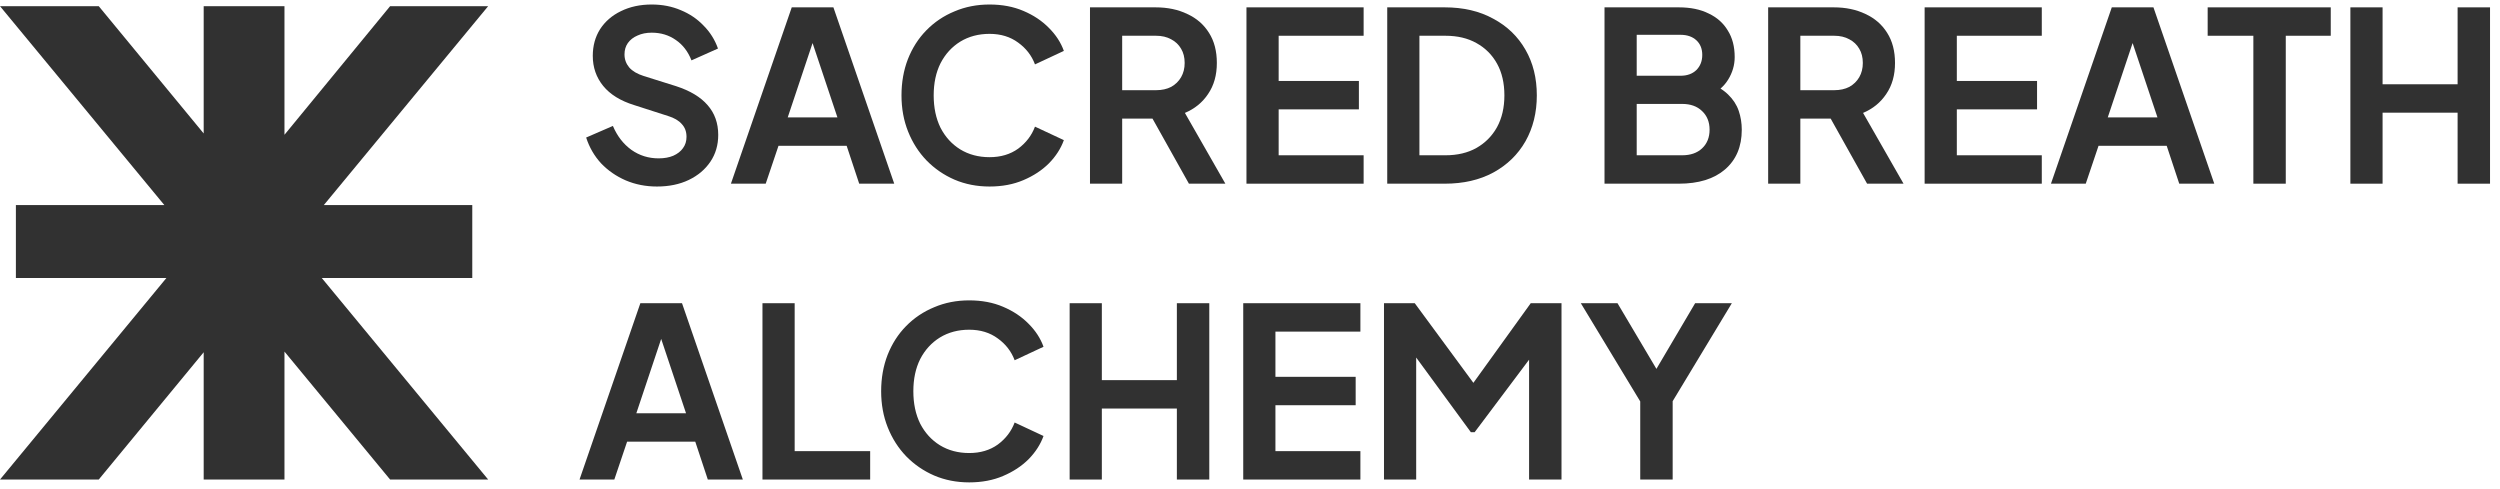
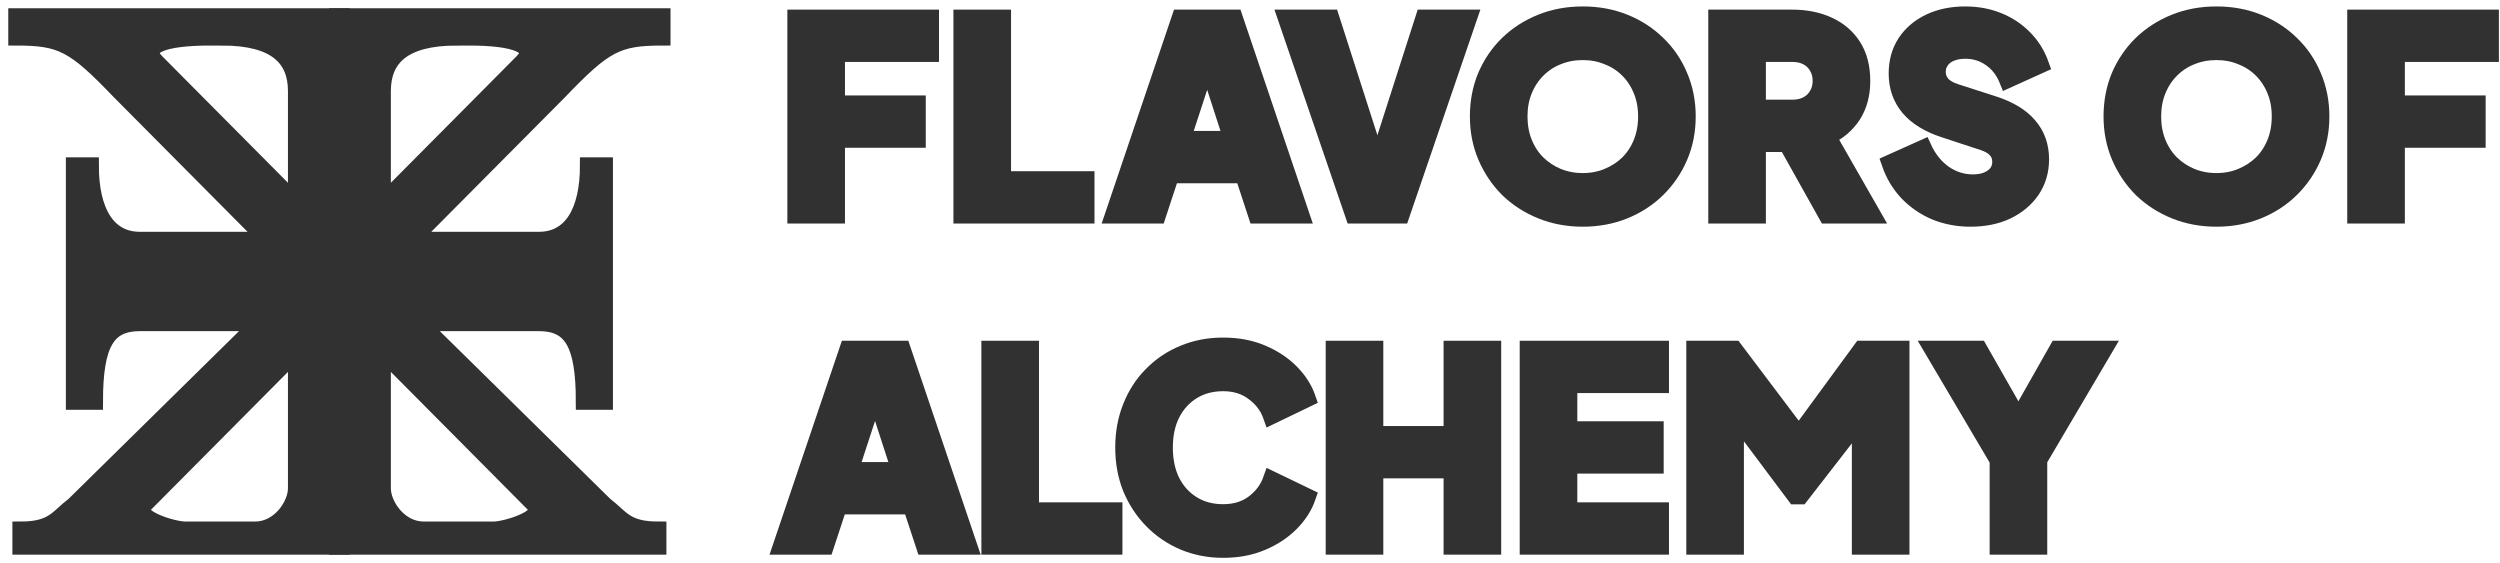
- <svg xmlns="http://www.w3.org/2000/svg" width="169" height="33" viewBox="0 0 169 33" fill="none">
-   <path d="M44.408 12.609C43.651 12.609 42.947 12.47 42.296 12.193C41.656 11.915 41.101 11.531 40.632 11.041C40.173 10.539 39.837 9.958 39.624 9.297L41.432 8.513C41.72 9.195 42.136 9.734 42.68 10.129C43.224 10.513 43.837 10.705 44.52 10.705C44.904 10.705 45.235 10.646 45.512 10.529C45.8 10.401 46.019 10.23 46.168 10.017C46.328 9.803 46.408 9.547 46.408 9.249C46.408 8.897 46.301 8.609 46.088 8.385C45.885 8.15 45.576 7.969 45.16 7.841L42.872 7.105C41.944 6.817 41.245 6.385 40.776 5.809C40.307 5.233 40.072 4.555 40.072 3.777C40.072 3.094 40.237 2.491 40.568 1.969C40.909 1.446 41.379 1.041 41.976 0.753C42.584 0.454 43.277 0.305 44.056 0.305C44.771 0.305 45.427 0.433 46.024 0.689C46.621 0.934 47.133 1.281 47.56 1.729C47.997 2.166 48.323 2.683 48.536 3.281L46.744 4.081C46.509 3.483 46.157 3.025 45.688 2.705C45.219 2.374 44.675 2.209 44.056 2.209C43.693 2.209 43.373 2.273 43.096 2.401C42.819 2.518 42.6 2.689 42.44 2.913C42.291 3.126 42.216 3.382 42.216 3.681C42.216 4.011 42.323 4.305 42.536 4.561C42.749 4.806 43.075 4.998 43.512 5.137L45.704 5.825C46.653 6.134 47.363 6.561 47.832 7.105C48.312 7.649 48.552 8.321 48.552 9.121C48.552 9.803 48.376 10.406 48.024 10.929C47.672 11.451 47.187 11.862 46.568 12.161C45.949 12.459 45.229 12.609 44.408 12.609Z" fill="#313131" />
-   <path d="M49.41 12.417L53.522 0.497H56.338L60.45 12.417H58.082L57.234 9.857H52.626L51.762 12.417H49.41ZM53.25 7.937H56.61L54.626 2.001H55.234L53.25 7.937Z" fill="#313131" />
-   <path d="M66.893 12.609C66.039 12.609 65.25 12.454 64.525 12.145C63.81 11.835 63.181 11.403 62.637 10.849C62.103 10.294 61.687 9.643 61.389 8.897C61.09 8.15 60.941 7.334 60.941 6.449C60.941 5.563 61.085 4.747 61.373 4.001C61.671 3.243 62.087 2.593 62.621 2.049C63.165 1.494 63.799 1.067 64.525 0.769C65.25 0.459 66.039 0.305 66.893 0.305C67.746 0.305 68.509 0.449 69.181 0.737C69.863 1.025 70.439 1.409 70.909 1.889C71.378 2.358 71.714 2.875 71.917 3.441L69.965 4.353C69.741 3.755 69.362 3.265 68.829 2.881C68.295 2.486 67.65 2.289 66.893 2.289C66.146 2.289 65.485 2.465 64.909 2.817C64.343 3.169 63.901 3.654 63.581 4.273C63.271 4.891 63.117 5.617 63.117 6.449C63.117 7.281 63.271 8.011 63.581 8.641C63.901 9.259 64.343 9.745 64.909 10.097C65.485 10.449 66.146 10.625 66.893 10.625C67.65 10.625 68.295 10.433 68.829 10.049C69.362 9.654 69.741 9.158 69.965 8.561L71.917 9.473C71.714 10.038 71.378 10.561 70.909 11.041C70.439 11.51 69.863 11.889 69.181 12.177C68.509 12.465 67.746 12.609 66.893 12.609Z" fill="#313131" />
-   <path d="M73.683 12.417V0.497H78.115C78.926 0.497 79.641 0.646 80.259 0.945C80.889 1.233 81.379 1.659 81.731 2.225C82.083 2.779 82.259 3.457 82.259 4.257C82.259 5.078 82.062 5.777 81.667 6.353C81.283 6.929 80.761 7.355 80.099 7.633L82.835 12.417H80.371L77.443 7.185L78.851 8.017H75.859V12.417H73.683ZM75.859 6.097H78.147C78.542 6.097 78.883 6.022 79.171 5.873C79.459 5.713 79.683 5.494 79.843 5.217C80.003 4.939 80.083 4.619 80.083 4.257C80.083 3.883 80.003 3.563 79.843 3.297C79.683 3.019 79.459 2.806 79.171 2.657C78.883 2.497 78.542 2.417 78.147 2.417H75.859V6.097Z" fill="#313131" />
-   <path d="M84.261 12.417V0.497H92.181V2.417H86.437V5.473H91.861V7.393H86.437V10.497H92.181V12.417H84.261Z" fill="#313131" />
-   <path d="M93.777 12.417V0.497H97.665C98.924 0.497 100.017 0.753 100.945 1.265C101.884 1.766 102.609 2.465 103.121 3.361C103.633 4.246 103.889 5.275 103.889 6.449C103.889 7.611 103.633 8.646 103.121 9.553C102.609 10.449 101.884 11.153 100.945 11.665C100.017 12.166 98.924 12.417 97.665 12.417H93.777ZM95.953 10.497H97.713C98.524 10.497 99.222 10.331 99.809 10.001C100.406 9.659 100.87 9.19 101.201 8.593C101.532 7.985 101.697 7.27 101.697 6.449C101.697 5.617 101.532 4.902 101.201 4.305C100.87 3.707 100.406 3.243 99.809 2.913C99.222 2.582 98.524 2.417 97.713 2.417H95.953V10.497Z" fill="#313131" />
-   <path d="M108.465 12.417V0.497H113.489C114.278 0.497 114.95 0.635 115.505 0.913C116.07 1.179 116.502 1.563 116.8 2.065C117.11 2.555 117.265 3.153 117.265 3.857C117.265 4.401 117.115 4.913 116.816 5.393C116.528 5.862 116.064 6.251 115.424 6.561V5.553C116.011 5.777 116.475 6.054 116.816 6.385C117.158 6.715 117.398 7.083 117.536 7.489C117.675 7.894 117.744 8.321 117.744 8.769C117.744 9.91 117.366 10.806 116.608 11.457C115.862 12.097 114.822 12.417 113.489 12.417H108.465ZM110.641 10.497H113.713C114.278 10.497 114.726 10.342 115.057 10.033C115.398 9.713 115.568 9.291 115.568 8.769C115.568 8.246 115.398 7.825 115.057 7.505C114.726 7.185 114.278 7.025 113.713 7.025H110.641V10.497ZM110.641 5.121H113.601C114.049 5.121 114.406 4.993 114.673 4.737C114.939 4.47 115.073 4.129 115.073 3.713C115.073 3.297 114.939 2.966 114.673 2.721C114.406 2.475 114.049 2.353 113.601 2.353H110.641V5.121Z" fill="#313131" />
-   <path d="M119.527 12.417V0.497H123.959C124.77 0.497 125.484 0.646 126.103 0.945C126.732 1.233 127.223 1.659 127.575 2.225C127.927 2.779 128.103 3.457 128.103 4.257C128.103 5.078 127.906 5.777 127.511 6.353C127.127 6.929 126.604 7.355 125.943 7.633L128.679 12.417H126.215L123.287 7.185L124.695 8.017H121.703V12.417H119.527ZM121.703 6.097H123.991C124.386 6.097 124.727 6.022 125.015 5.873C125.303 5.713 125.527 5.494 125.687 5.217C125.847 4.939 125.927 4.619 125.927 4.257C125.927 3.883 125.847 3.563 125.687 3.297C125.527 3.019 125.303 2.806 125.015 2.657C124.727 2.497 124.386 2.417 123.991 2.417H121.703V6.097Z" fill="#313131" />
-   <path d="M130.105 12.417V0.497H138.025V2.417H132.281V5.473H137.705V7.393H132.281V10.497H138.025V12.417H130.105Z" fill="#313131" />
-   <path d="M138.645 12.417L142.757 0.497H145.573L149.685 12.417H147.317L146.469 9.857H141.861L140.997 12.417H138.645ZM142.485 7.937H145.845L143.861 2.001H144.469L142.485 7.937Z" fill="#313131" />
-   <path d="M152.327 12.417V2.417H149.238V0.497H157.559V2.417H154.518V12.417H152.327Z" fill="#313131" />
-   <path d="M158.886 12.417V0.497H161.062V5.697H166.134V0.497H168.326V12.417H166.134V7.617H161.062V12.417H158.886Z" fill="#313131" />
-   <path d="M39.176 32.417L43.288 20.497H46.104L50.216 32.417H47.848L47 29.857H42.392L41.528 32.417H39.176ZM43.016 27.937H46.376L44.392 22.001H45L43.016 27.937Z" fill="#313131" />
-   <path d="M51.543 32.417V20.497H53.719V30.497H58.823V32.417H51.543Z" fill="#313131" />
-   <path d="M65.518 32.609C64.664 32.609 63.875 32.454 63.15 32.145C62.435 31.835 61.806 31.403 61.262 30.849C60.728 30.294 60.312 29.643 60.014 28.897C59.715 28.15 59.566 27.334 59.566 26.449C59.566 25.563 59.71 24.747 59.998 24.001C60.296 23.243 60.712 22.593 61.246 22.049C61.79 21.494 62.424 21.067 63.15 20.769C63.875 20.459 64.664 20.305 65.518 20.305C66.371 20.305 67.134 20.449 67.806 20.737C68.488 21.025 69.064 21.409 69.534 21.889C70.003 22.358 70.339 22.875 70.542 23.441L68.59 24.353C68.366 23.755 67.987 23.265 67.454 22.881C66.92 22.486 66.275 22.289 65.518 22.289C64.771 22.289 64.11 22.465 63.534 22.817C62.968 23.169 62.526 23.654 62.206 24.273C61.896 24.891 61.742 25.617 61.742 26.449C61.742 27.281 61.896 28.011 62.206 28.641C62.526 29.259 62.968 29.745 63.534 30.097C64.11 30.449 64.771 30.625 65.518 30.625C66.275 30.625 66.92 30.433 67.454 30.049C67.987 29.654 68.366 29.158 68.59 28.561L70.542 29.473C70.339 30.038 70.003 30.561 69.534 31.041C69.064 31.51 68.488 31.889 67.806 32.177C67.134 32.465 66.371 32.609 65.518 32.609Z" fill="#313131" />
-   <path d="M72.308 32.417V20.497H74.484V25.697H79.556V20.497H81.748V32.417H79.556V27.617H74.484V32.417H72.308Z" fill="#313131" />
-   <path d="M84.043 32.417V20.497H91.963V22.417H86.219V25.473H91.643V27.393H86.219V30.497H91.963V32.417H84.043Z" fill="#313131" />
-   <path d="M93.558 32.417V20.497H95.638L100.102 26.561H99.11L103.478 20.497H105.558V32.417H103.366V22.977L104.214 23.185L99.686 29.217H99.43L95.014 23.185L95.734 22.977V32.417H93.558Z" fill="#313131" />
-   <path d="M110.88 32.417V27.137L106.864 20.497H109.343L112.415 25.681H111.535L114.591 20.497H117.072L113.072 27.121V32.417H110.88Z" fill="#313131" />
-   <path d="M0 32.417L11.249 18.792H1.074V13.862H11.109L0 0.417H6.675L13.769 9.022V0.417H19.23V9.111L26.372 0.417H33L21.891 13.862H31.926V18.792H21.751L33 32.417H26.372L19.23 23.767V32.417H13.769V23.812L6.675 32.417H0Z" fill="#313131" />
+ <svg xmlns="http://www.w3.org/2000/svg" width="151" height="34" viewBox="0 0 151 34" fill="none">
+   <path d="M48.056 13.001V1.081H56.216V3.241H50.536V6.265H55.416V8.425H50.536V13.001H48.056Z" fill="#313131" />
+   <path d="M58.087 13.001V1.081H60.567V10.841H65.607V13.001H58.087Z" fill="#313131" />
+   <path d="M67.237 13.001L71.269 1.081H74.565L78.597 13.001H75.893L75.093 10.569H70.725L69.925 13.001H67.237ZM71.413 8.409H74.405L72.581 2.777H73.253L71.413 8.409Z" fill="#313131" />
+   <path d="M81.755 13.001L77.675 1.081H80.395L83.467 10.649H82.923L85.995 1.081H88.715L84.635 13.001H81.755Z" fill="#313131" />
+   <path d="M95.601 13.193C94.705 13.193 93.873 13.038 93.105 12.729C92.337 12.419 91.665 11.987 91.089 11.433C90.523 10.867 90.081 10.211 89.761 9.465C89.441 8.718 89.281 7.907 89.281 7.033C89.281 6.158 89.436 5.347 89.745 4.601C90.065 3.854 90.507 3.203 91.073 2.649C91.649 2.094 92.321 1.662 93.089 1.353C93.857 1.043 94.694 0.889 95.601 0.889C96.507 0.889 97.345 1.043 98.113 1.353C98.881 1.662 99.547 2.094 100.113 2.649C100.689 3.203 101.132 3.854 101.441 4.601C101.761 5.347 101.921 6.158 101.921 7.033C101.921 7.907 101.761 8.718 101.441 9.465C101.121 10.211 100.673 10.867 100.097 11.433C99.531 11.987 98.865 12.419 98.097 12.729C97.329 13.038 96.497 13.193 95.601 13.193ZM95.601 10.953C96.145 10.953 96.646 10.857 97.105 10.665C97.574 10.473 97.985 10.206 98.337 9.865C98.689 9.513 98.961 9.097 99.153 8.617C99.345 8.137 99.441 7.609 99.441 7.033C99.441 6.457 99.345 5.934 99.153 5.465C98.961 4.985 98.689 4.569 98.337 4.217C97.985 3.865 97.574 3.598 97.105 3.417C96.646 3.225 96.145 3.129 95.601 3.129C95.057 3.129 94.55 3.225 94.081 3.417C93.622 3.598 93.217 3.865 92.865 4.217C92.513 4.569 92.241 4.985 92.049 5.465C91.857 5.934 91.761 6.457 91.761 7.033C91.761 7.609 91.857 8.137 92.049 8.617C92.241 9.097 92.513 9.513 92.865 9.865C93.217 10.206 93.622 10.473 94.081 10.665C94.55 10.857 95.057 10.953 95.601 10.953Z" fill="#313131" />
+   <path d="M103.68 13.001V1.081H108.24C109.061 1.081 109.786 1.225 110.416 1.513C111.056 1.801 111.557 2.227 111.92 2.793C112.282 3.358 112.464 4.057 112.464 4.889C112.464 5.699 112.277 6.393 111.904 6.969C111.53 7.534 111.029 7.961 110.4 8.249L113.12 13.001H110.336L107.392 7.737L108.992 8.681H106.16V13.001H103.68ZM106.16 6.521H108.256C108.608 6.521 108.912 6.451 109.168 6.313C109.424 6.174 109.621 5.982 109.76 5.737C109.909 5.491 109.984 5.209 109.984 4.889C109.984 4.558 109.909 4.27 109.76 4.025C109.621 3.779 109.424 3.587 109.168 3.449C108.912 3.31 108.608 3.241 108.256 3.241H106.16V6.521Z" fill="#313131" />
+   <path d="M119.008 13.193C118.261 13.193 117.557 13.059 116.896 12.793C116.245 12.515 115.68 12.126 115.2 11.625C114.73 11.123 114.378 10.531 114.144 9.849L116.176 8.937C116.474 9.587 116.885 10.099 117.408 10.473C117.941 10.846 118.528 11.033 119.168 11.033C119.509 11.033 119.802 10.979 120.048 10.873C120.293 10.766 120.485 10.622 120.624 10.441C120.762 10.249 120.832 10.025 120.832 9.769C120.832 9.491 120.746 9.257 120.576 9.065C120.405 8.862 120.138 8.702 119.776 8.585L117.44 7.817C116.49 7.507 115.776 7.07 115.296 6.505C114.816 5.929 114.576 5.241 114.576 4.441C114.576 3.737 114.746 3.118 115.088 2.585C115.44 2.051 115.925 1.635 116.544 1.337C117.173 1.038 117.893 0.889 118.704 0.889C119.418 0.889 120.08 1.011 120.688 1.257C121.296 1.502 121.818 1.849 122.256 2.297C122.704 2.745 123.04 3.283 123.264 3.913L121.248 4.825C121.024 4.27 120.688 3.838 120.24 3.529C119.792 3.209 119.28 3.049 118.704 3.049C118.373 3.049 118.08 3.102 117.824 3.209C117.568 3.315 117.37 3.47 117.232 3.673C117.093 3.865 117.024 4.089 117.024 4.345C117.024 4.622 117.114 4.867 117.296 5.081C117.477 5.283 117.749 5.443 118.112 5.561L120.4 6.297C121.36 6.606 122.074 7.038 122.544 7.593C123.024 8.147 123.264 8.825 123.264 9.625C123.264 10.318 123.082 10.937 122.72 11.481C122.357 12.014 121.856 12.435 121.216 12.745C120.586 13.043 119.85 13.193 119.008 13.193Z" fill="#313131" />
+   <path d="M133.874 13.193C132.978 13.193 132.146 13.038 131.378 12.729C130.61 12.419 129.938 11.987 129.362 11.433C128.797 10.867 128.354 10.211 128.034 9.465C127.714 8.718 127.554 7.907 127.554 7.033C127.554 6.158 127.709 5.347 128.018 4.601C128.338 3.854 128.781 3.203 129.346 2.649C129.922 2.094 130.594 1.662 131.362 1.353C132.13 1.043 132.967 0.889 133.874 0.889C134.781 0.889 135.618 1.043 136.386 1.353C137.154 1.662 137.821 2.094 138.386 2.649C138.962 3.203 139.405 3.854 139.714 4.601C140.034 5.347 140.194 6.158 140.194 7.033C140.194 7.907 140.034 8.718 139.714 9.465C139.394 10.211 138.946 10.867 138.37 11.433C137.805 11.987 137.138 12.419 136.37 12.729C135.602 13.038 134.77 13.193 133.874 13.193ZM133.874 10.953C134.418 10.953 134.919 10.857 135.378 10.665C135.847 10.473 136.258 10.206 136.61 9.865C136.962 9.513 137.234 9.097 137.426 8.617C137.618 8.137 137.714 7.609 137.714 7.033C137.714 6.457 137.618 5.934 137.426 5.465C137.234 4.985 136.962 4.569 136.61 4.217C136.258 3.865 135.847 3.598 135.378 3.417C134.919 3.225 134.418 3.129 133.874 3.129C133.33 3.129 132.823 3.225 132.354 3.417C131.895 3.598 131.49 3.865 131.138 4.217C130.786 4.569 130.514 4.985 130.322 5.465C130.13 5.934 130.034 6.457 130.034 7.033C130.034 7.609 130.13 8.137 130.322 8.617C130.514 9.097 130.786 9.513 131.138 9.865C131.49 10.206 131.895 10.473 132.354 10.665C132.823 10.857 133.33 10.953 133.874 10.953Z" fill="#313131" />
+   <path d="M142.273 13.001V1.081H150.433V3.241H144.753V6.265H149.633V8.425H144.753V13.001H142.273Z" fill="#313131" />
+   <path d="M47.176 33.001L51.208 21.081H54.504L58.536 33.001H55.832L55.032 30.569H50.664L49.864 33.001H47.176ZM51.352 28.409H54.344L52.52 22.777H53.192L51.352 28.409Z" fill="#313131" />
+   <path d="M59.775 33.001V21.081H62.255V30.841H67.295V33.001H59.775Z" fill="#313131" />
+   <path d="M73.876 33.193C73.023 33.193 72.228 33.038 71.492 32.729C70.767 32.419 70.132 31.987 69.588 31.433C69.044 30.878 68.618 30.227 68.308 29.481C68.01 28.734 67.86 27.918 67.86 27.033C67.86 26.147 68.01 25.331 68.308 24.585C68.607 23.827 69.028 23.177 69.572 22.633C70.116 22.078 70.751 21.651 71.476 21.353C72.212 21.043 73.012 20.889 73.876 20.889C74.74 20.889 75.514 21.033 76.196 21.321C76.89 21.609 77.476 21.993 77.956 22.473C78.436 22.953 78.778 23.486 78.98 24.073L76.788 25.129C76.586 24.553 76.228 24.078 75.716 23.705C75.215 23.321 74.602 23.129 73.876 23.129C73.172 23.129 72.554 23.294 72.02 23.625C71.487 23.955 71.071 24.414 70.772 25.001C70.484 25.577 70.34 26.254 70.34 27.033C70.34 27.811 70.484 28.494 70.772 29.081C71.071 29.667 71.487 30.126 72.02 30.457C72.554 30.787 73.172 30.953 73.876 30.953C74.602 30.953 75.215 30.766 75.716 30.393C76.228 30.009 76.586 29.529 76.788 28.953L78.98 30.009C78.778 30.595 78.436 31.129 77.956 31.609C77.476 32.089 76.89 32.473 76.196 32.761C75.514 33.049 74.74 33.193 73.876 33.193Z" fill="#313131" />
+   <path d="M80.572 33.001V21.081H83.052V26.233H87.692V21.081H90.172V33.001H87.692V28.393H83.052V33.001H80.572Z" fill="#313131" />
+   <path d="M92.29 33.001V21.081H100.306V23.241H94.77V25.945H99.986V28.105H94.77V30.841H100.306V33.001H92.29Z" fill="#313131" />
+   <path d="M102.352 33.001V21.081H104.752L109.216 27.001H108.096L112.432 21.081H114.832V33.001H112.352V23.817L113.344 24.041L108.752 29.961H108.432L104 24.041L104.832 23.817V33.001H102.352Z" fill="#313131" />
+   <path d="M120.674 33.001V27.801L116.706 21.081H119.538L122.418 26.137H121.41L124.274 21.081H127.106L123.154 27.785V33.001H120.674Z" fill="#313131" />
+   <path d="M1 2.251V1.001H12.675V2.251C9.943 2.251 8.452 2.751 9.446 3.751L17.892 12.251V5.501C17.892 3.501 16.65 2.251 13.42 2.251V1.001H20.624V33.001H13.172V32.001H15.408C16.898 32.001 17.892 30.501 17.892 29.501V21.251L8.701 30.501C7.955 31.251 10.44 32.001 11.185 32.001H12.427V33.001H1.248V32.001C3.236 32.001 3.484 31.251 4.478 30.501L15.656 19.501H8.452C6.465 19.501 5.72 20.751 5.72 24.251H4.478V10.001H5.471C5.471 12.751 6.465 14.501 8.452 14.501H16.153L7.21 5.501C4.496 2.674 3.732 2.251 1 2.251Z" fill="#313131" />
+   <path d="M40 2.251V1.001H28.325V2.251C31.057 2.251 32.548 2.751 31.554 3.751L23.108 12.251V5.501C23.108 3.501 24.35 2.251 27.58 2.251V1.001H20.376V33.001H27.828V32.001H25.592C24.102 32.001 23.108 30.501 23.108 29.501V21.251L32.299 30.501C33.045 31.251 30.561 32.001 29.815 32.001H28.573V33.001H39.752V32.001C37.764 32.001 37.516 31.251 36.522 30.501L25.344 19.501H32.548C34.535 19.501 35.28 20.751 35.28 24.251H36.522V10.001H35.529C35.529 12.751 34.535 14.501 32.548 14.501H24.847L33.79 5.501C36.504 2.674 37.267 2.251 40 2.251Z" fill="#313131" />
+   <path d="M48.056 13.001V1.081H56.216V3.241H50.536V6.265H55.416V8.425H50.536V13.001H48.056Z" stroke="#313131" />
+   <path d="M58.087 13.001V1.081H60.567V10.841H65.607V13.001H58.087Z" stroke="#313131" />
+   <path d="M67.237 13.001L71.269 1.081H74.565L78.597 13.001H75.893L75.093 10.569H70.725L69.925 13.001H67.237ZM71.413 8.409H74.405L72.581 2.777H73.253L71.413 8.409Z" stroke="#313131" />
+   <path d="M81.755 13.001L77.675 1.081H80.395L83.467 10.649H82.923L85.995 1.081H88.715L84.635 13.001H81.755Z" stroke="#313131" />
+   <path d="M95.601 13.193C94.705 13.193 93.873 13.038 93.105 12.729C92.337 12.419 91.665 11.987 91.089 11.433C90.523 10.867 90.081 10.211 89.761 9.465C89.441 8.718 89.281 7.907 89.281 7.033C89.281 6.158 89.436 5.347 89.745 4.601C90.065 3.854 90.507 3.203 91.073 2.649C91.649 2.094 92.321 1.662 93.089 1.353C93.857 1.043 94.694 0.889 95.601 0.889C96.507 0.889 97.345 1.043 98.113 1.353C98.881 1.662 99.547 2.094 100.113 2.649C100.689 3.203 101.132 3.854 101.441 4.601C101.761 5.347 101.921 6.158 101.921 7.033C101.921 7.907 101.761 8.718 101.441 9.465C101.121 10.211 100.673 10.867 100.097 11.433C99.531 11.987 98.865 12.419 98.097 12.729C97.329 13.038 96.497 13.193 95.601 13.193ZM95.601 10.953C96.145 10.953 96.646 10.857 97.105 10.665C97.574 10.473 97.985 10.206 98.337 9.865C98.689 9.513 98.961 9.097 99.153 8.617C99.345 8.137 99.441 7.609 99.441 7.033C99.441 6.457 99.345 5.934 99.153 5.465C98.961 4.985 98.689 4.569 98.337 4.217C97.985 3.865 97.574 3.598 97.105 3.417C96.646 3.225 96.145 3.129 95.601 3.129C95.057 3.129 94.55 3.225 94.081 3.417C93.622 3.598 93.217 3.865 92.865 4.217C92.513 4.569 92.241 4.985 92.049 5.465C91.857 5.934 91.761 6.457 91.761 7.033C91.761 7.609 91.857 8.137 92.049 8.617C92.241 9.097 92.513 9.513 92.865 9.865C93.217 10.206 93.622 10.473 94.081 10.665C94.55 10.857 95.057 10.953 95.601 10.953Z" stroke="#313131" />
+   <path d="M103.68 13.001V1.081H108.24C109.061 1.081 109.786 1.225 110.416 1.513C111.056 1.801 111.557 2.227 111.92 2.793C112.282 3.358 112.464 4.057 112.464 4.889C112.464 5.699 112.277 6.393 111.904 6.969C111.53 7.534 111.029 7.961 110.4 8.249L113.12 13.001H110.336L107.392 7.737L108.992 8.681H106.16V13.001H103.68ZM106.16 6.521H108.256C108.608 6.521 108.912 6.451 109.168 6.313C109.424 6.174 109.621 5.982 109.76 5.737C109.909 5.491 109.984 5.209 109.984 4.889C109.984 4.558 109.909 4.27 109.76 4.025C109.621 3.779 109.424 3.587 109.168 3.449C108.912 3.31 108.608 3.241 108.256 3.241H106.16V6.521Z" stroke="#313131" />
+   <path d="M119.008 13.193C118.261 13.193 117.557 13.059 116.896 12.793C116.245 12.515 115.68 12.126 115.2 11.625C114.73 11.123 114.378 10.531 114.144 9.849L116.176 8.937C116.474 9.587 116.885 10.099 117.408 10.473C117.941 10.846 118.528 11.033 119.168 11.033C119.509 11.033 119.802 10.979 120.048 10.873C120.293 10.766 120.485 10.622 120.624 10.441C120.762 10.249 120.832 10.025 120.832 9.769C120.832 9.491 120.746 9.257 120.576 9.065C120.405 8.862 120.138 8.702 119.776 8.585L117.44 7.817C116.49 7.507 115.776 7.07 115.296 6.505C114.816 5.929 114.576 5.241 114.576 4.441C114.576 3.737 114.746 3.118 115.088 2.585C115.44 2.051 115.925 1.635 116.544 1.337C117.173 1.038 117.893 0.889 118.704 0.889C119.418 0.889 120.08 1.011 120.688 1.257C121.296 1.502 121.818 1.849 122.256 2.297C122.704 2.745 123.04 3.283 123.264 3.913L121.248 4.825C121.024 4.27 120.688 3.838 120.24 3.529C119.792 3.209 119.28 3.049 118.704 3.049C118.373 3.049 118.08 3.102 117.824 3.209C117.568 3.315 117.37 3.47 117.232 3.673C117.093 3.865 117.024 4.089 117.024 4.345C117.024 4.622 117.114 4.867 117.296 5.081C117.477 5.283 117.749 5.443 118.112 5.561L120.4 6.297C121.36 6.606 122.074 7.038 122.544 7.593C123.024 8.147 123.264 8.825 123.264 9.625C123.264 10.318 123.082 10.937 122.72 11.481C122.357 12.014 121.856 12.435 121.216 12.745C120.586 13.043 119.85 13.193 119.008 13.193Z" stroke="#313131" />
+   <path d="M133.874 13.193C132.978 13.193 132.146 13.038 131.378 12.729C130.61 12.419 129.938 11.987 129.362 11.433C128.797 10.867 128.354 10.211 128.034 9.465C127.714 8.718 127.554 7.907 127.554 7.033C127.554 6.158 127.709 5.347 128.018 4.601C128.338 3.854 128.781 3.203 129.346 2.649C129.922 2.094 130.594 1.662 131.362 1.353C132.13 1.043 132.967 0.889 133.874 0.889C134.781 0.889 135.618 1.043 136.386 1.353C137.154 1.662 137.821 2.094 138.386 2.649C138.962 3.203 139.405 3.854 139.714 4.601C140.034 5.347 140.194 6.158 140.194 7.033C140.194 7.907 140.034 8.718 139.714 9.465C139.394 10.211 138.946 10.867 138.37 11.433C137.805 11.987 137.138 12.419 136.37 12.729C135.602 13.038 134.77 13.193 133.874 13.193ZM133.874 10.953C134.418 10.953 134.919 10.857 135.378 10.665C135.847 10.473 136.258 10.206 136.61 9.865C136.962 9.513 137.234 9.097 137.426 8.617C137.618 8.137 137.714 7.609 137.714 7.033C137.714 6.457 137.618 5.934 137.426 5.465C137.234 4.985 136.962 4.569 136.61 4.217C136.258 3.865 135.847 3.598 135.378 3.417C134.919 3.225 134.418 3.129 133.874 3.129C133.33 3.129 132.823 3.225 132.354 3.417C131.895 3.598 131.49 3.865 131.138 4.217C130.786 4.569 130.514 4.985 130.322 5.465C130.13 5.934 130.034 6.457 130.034 7.033C130.034 7.609 130.13 8.137 130.322 8.617C130.514 9.097 130.786 9.513 131.138 9.865C131.49 10.206 131.895 10.473 132.354 10.665C132.823 10.857 133.33 10.953 133.874 10.953Z" stroke="#313131" />
+   <path d="M142.273 13.001V1.081H150.433V3.241H144.753V6.265H149.633V8.425H144.753V13.001H142.273Z" stroke="#313131" />
+   <path d="M47.176 33.001L51.208 21.081H54.504L58.536 33.001H55.832L55.032 30.569H50.664L49.864 33.001H47.176ZM51.352 28.409H54.344L52.52 22.777H53.192L51.352 28.409Z" stroke="#313131" />
+   <path d="M59.775 33.001V21.081H62.255V30.841H67.295V33.001H59.775Z" stroke="#313131" />
+   <path d="M73.876 33.193C73.023 33.193 72.228 33.038 71.492 32.729C70.767 32.419 70.132 31.987 69.588 31.433C69.044 30.878 68.618 30.227 68.308 29.481C68.01 28.734 67.86 27.918 67.86 27.033C67.86 26.147 68.01 25.331 68.308 24.585C68.607 23.827 69.028 23.177 69.572 22.633C70.116 22.078 70.751 21.651 71.476 21.353C72.212 21.043 73.012 20.889 73.876 20.889C74.74 20.889 75.514 21.033 76.196 21.321C76.89 21.609 77.476 21.993 77.956 22.473C78.436 22.953 78.778 23.486 78.98 24.073L76.788 25.129C76.586 24.553 76.228 24.078 75.716 23.705C75.215 23.321 74.602 23.129 73.876 23.129C73.172 23.129 72.554 23.294 72.02 23.625C71.487 23.955 71.071 24.414 70.772 25.001C70.484 25.577 70.34 26.254 70.34 27.033C70.34 27.811 70.484 28.494 70.772 29.081C71.071 29.667 71.487 30.126 72.02 30.457C72.554 30.787 73.172 30.953 73.876 30.953C74.602 30.953 75.215 30.766 75.716 30.393C76.228 30.009 76.586 29.529 76.788 28.953L78.98 30.009C78.778 30.595 78.436 31.129 77.956 31.609C77.476 32.089 76.89 32.473 76.196 32.761C75.514 33.049 74.74 33.193 73.876 33.193Z" stroke="#313131" />
+   <path d="M80.572 33.001V21.081H83.052V26.233H87.692V21.081H90.172V33.001H87.692V28.393H83.052V33.001H80.572Z" stroke="#313131" />
+   <path d="M92.29 33.001V21.081H100.306V23.241H94.77V25.945H99.986V28.105H94.77V30.841H100.306V33.001H92.29Z" stroke="#313131" />
+   <path d="M102.352 33.001V21.081H104.752L109.216 27.001H108.096L112.432 21.081H114.832V33.001H112.352V23.817L113.344 24.041L108.752 29.961H108.432L104 24.041L104.832 23.817V33.001H102.352Z" stroke="#313131" />
+   <path d="M120.674 33.001V27.801L116.706 21.081H119.538L122.418 26.137H121.41L124.274 21.081H127.106L123.154 27.785V33.001H120.674Z" stroke="#313131" />
+   <path d="M1 2.251V1.001H12.675V2.251C9.943 2.251 8.452 2.751 9.446 3.751L17.892 12.251V5.501C17.892 3.501 16.65 2.251 13.42 2.251V1.001H20.624V33.001H13.172V32.001H15.408C16.898 32.001 17.892 30.501 17.892 29.501V21.251L8.701 30.501C7.955 31.251 10.44 32.001 11.185 32.001H12.427V33.001H1.248V32.001C3.236 32.001 3.484 31.251 4.478 30.501L15.656 19.501H8.452C6.465 19.501 5.72 20.751 5.72 24.251H4.478V10.001H5.471C5.471 12.751 6.465 14.501 8.452 14.501H16.153L7.21 5.501C4.496 2.674 3.732 2.251 1 2.251Z" stroke="#313131" />
+   <path d="M40 2.251V1.001H28.325V2.251C31.057 2.251 32.548 2.751 31.554 3.751L23.108 12.251V5.501C23.108 3.501 24.35 2.251 27.58 2.251V1.001H20.376V33.001H27.828V32.001H25.592C24.102 32.001 23.108 30.501 23.108 29.501V21.251L32.299 30.501C33.045 31.251 30.561 32.001 29.815 32.001H28.573V33.001H39.752V32.001C37.764 32.001 37.516 31.251 36.522 30.501L25.344 19.501H32.548C34.535 19.501 35.28 20.751 35.28 24.251H36.522V10.001H35.529C35.529 12.751 34.535 14.501 32.548 14.501H24.847L33.79 5.501C36.504 2.674 37.267 2.251 40 2.251Z" stroke="#313131" />
</svg>
